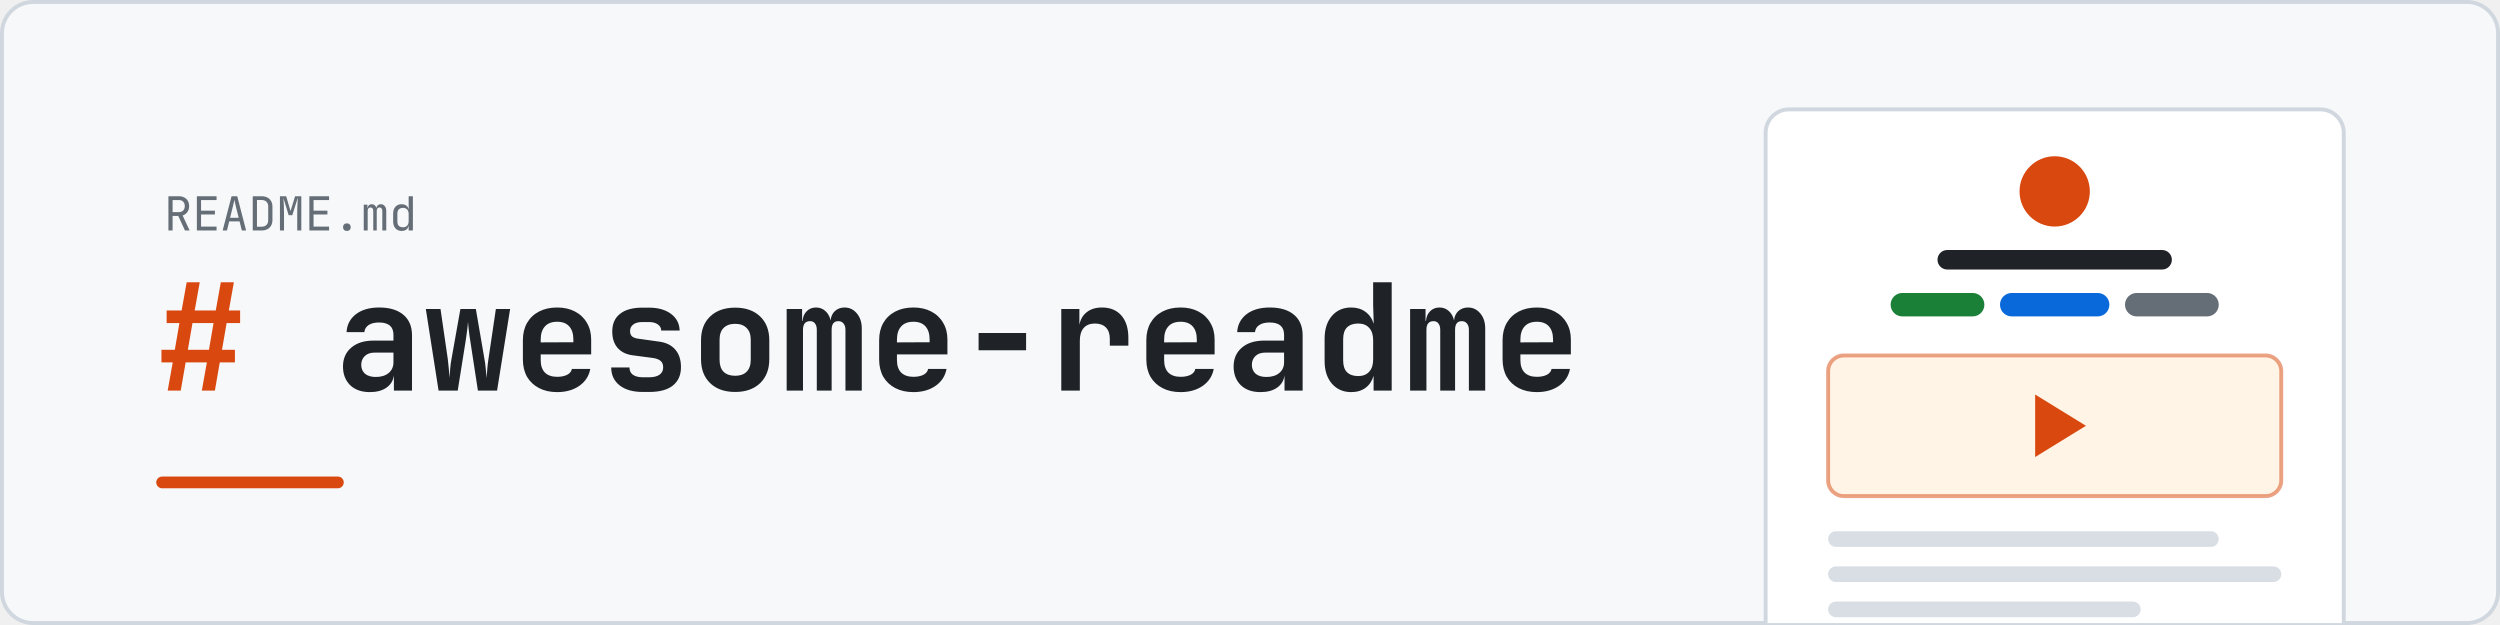
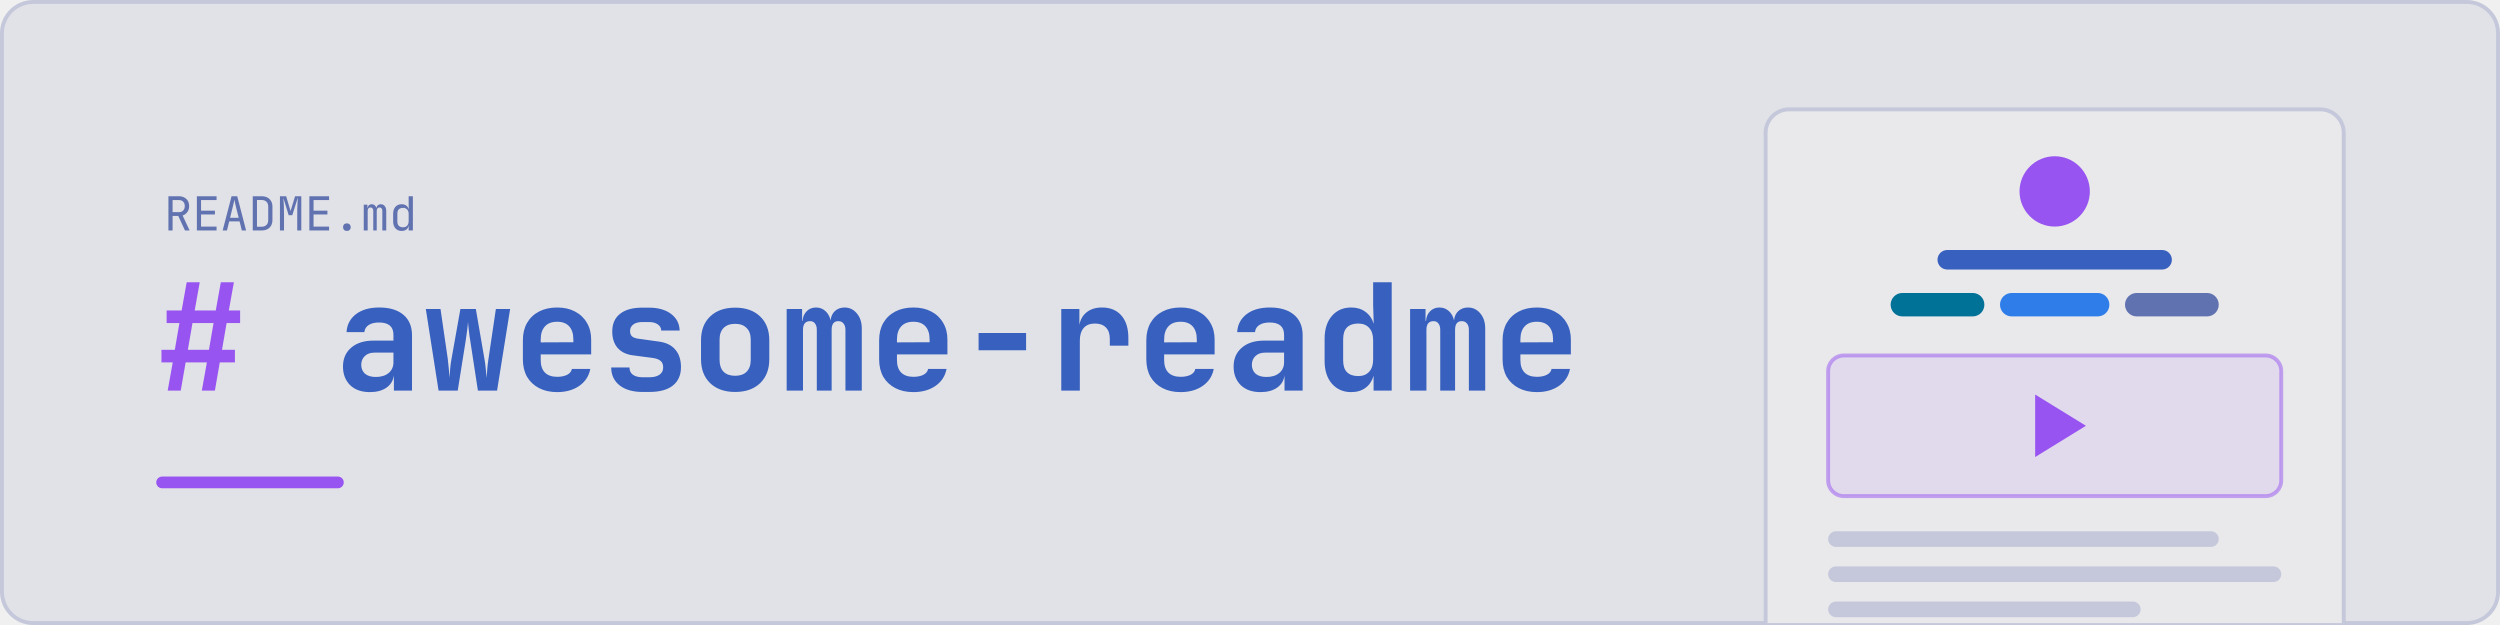
<svg xmlns="http://www.w3.org/2000/svg" width="1280" height="320" viewBox="0 0 1280 320" version="1.1" id="svg12">
  <defs id="defs1">
    <clipPath id="card">
      <rect x="1" y="1" width="1278" height="318" rx="16" id="rect1" />
    </clipPath>
  </defs>
-   <rect x="1" y="1" width="1278" height="318" rx="16" fill="#f6f8fa" stroke="#d0d7de" stroke-width="2" id="rect2" />
-   <path d="m 86.232,118 v -17.52 h 5.4 q 1.56,0 2.736,0.648 1.176,0.624 1.824,1.752 0.648,1.128 0.648,2.64 0,1.776 -0.912,3.048 -0.912,1.272 -2.424,1.776 L 97.08,118 h -2.376 l -3.432,-7.44 H 88.368 V 118 Z m 2.136,-9.384 h 3.264 q 1.344,0 2.16,-0.84 0.816,-0.864 0.816,-2.256 0,-1.416 -0.816,-2.256 -0.816,-0.84 -2.16,-0.84 H 88.368 Z M 100.8,118 v -17.52 h 10.08 v 1.968 h -7.944 v 5.424 h 7.104 v 1.92 h -7.104 v 6.24 h 7.944 V 118 Z m 13.2,0 4.56,-17.52 h 2.904 l 4.536,17.52 h -2.184 l -1.152,-4.656 h -5.304 l -1.152,4.656 z m 3.792,-6.48 h 4.416 l -1.344,-5.4 q -0.384,-1.536 -0.6,-2.568 -0.216,-1.032 -0.264,-1.344 -0.048,0.312 -0.264,1.344 -0.216,1.032 -0.6,2.544 z m 11.616,6.48 v -17.52 h 4.536 q 1.704,0 2.928,0.648 1.248,0.648 1.92,1.824 0.696,1.176 0.696,2.784 v 6.984 q 0,1.608 -0.696,2.808 -0.672,1.176 -1.92,1.824 -1.224,0.648 -2.928,0.648 z m 2.16,-1.92 h 2.376 q 1.584,0 2.472,-0.888 0.912,-0.888 0.912,-2.472 v -6.984 q 0,-1.56 -0.912,-2.448 -0.888,-0.888 -2.472,-0.888 h -2.376 z m 11.76,1.92 v -17.52 h 3.192 l 2.232,7.584 2.328,-7.584 h 3.192 V 118 h -2.088 v -8.28 q 0,-1.176 0.024,-2.688 0.048,-1.536 0.12,-3.096 0.072,-1.56 0.168,-2.808 l -2.832,9.048 h -1.872 l -2.712,-8.832 q 0.192,1.776 0.264,3.888 0.072,2.112 0.072,4.488 V 118 Z m 15.072,0 v -17.52 h 10.08 v 1.968 h -7.944 v 5.424 h 7.104 v 1.92 h -7.104 v 6.24 h 7.944 V 118 Z m 19.2,0.24 q -0.888,0 -1.44,-0.528 -0.528,-0.528 -0.528,-1.368 0,-0.888 0.528,-1.44 0.552,-0.552 1.44,-0.552 0.888,0 1.416,0.552 0.552,0.552 0.552,1.44 0,0.84 -0.552,1.368 -0.528,0.528 -1.416,0.528 z m 8.64,-0.24 v -13.2 h 1.872 v 1.752 h 0.048 q 0.12,-0.888 0.696,-1.44 0.6,-0.552 1.512,-0.552 0.864,0 1.464,0.504 0.6,0.504 0.864,1.368 h 0.024 q 0.168,-0.864 0.744,-1.368 0.6,-0.504 1.512,-0.504 1.272,0 2.016,0.96 0.768,0.936 0.768,2.448 V 118 h -2.016 v -10.056 q 0,-0.792 -0.384,-1.248 -0.384,-0.48 -1.056,-0.48 -0.648,0 -1.032,0.456 -0.384,0.456 -0.384,1.248 V 118 h -1.776 v -10.056 q 0,-0.792 -0.384,-1.248 -0.384,-0.48 -1.032,-0.48 -0.672,0 -1.056,0.456 -0.384,0.456 -0.384,1.248 V 118 Z m 19.392,0.24 q -1.968,0 -3.168,-1.32 -1.176,-1.32 -1.176,-3.576 v -3.864 q 0,-2.28 1.176,-3.6 1.176,-1.32 3.168,-1.32 1.488,0 2.448,0.744 0.984,0.744 1.176,2.016 h 0.024 l -0.048,-3 v -3.84 h 2.16 V 118 h -2.16 v -2.52 h -0.024 q -0.168,1.296 -1.128,2.04 -0.96,0.72 -2.448,0.72 z m 0.72,-1.872 q 1.344,0 2.112,-0.84 0.768,-0.84 0.768,-2.328 v -3.6 q 0,-1.488 -0.768,-2.328 -0.768,-0.84 -2.112,-0.84 -1.368,0 -2.136,0.72 -0.768,0.696 -0.768,2.328 v 3.84 q 0,1.608 0.768,2.328 0.768,0.72 2.136,0.72 z" id="text2" style="font-size:24px;font-family:'JetBrainsMono Nerd Font';fill:#656d76" aria-label="README.md" />
-   <g id="text3" style="font-weight:bold;font-size:76px;font-family:'JetBrainsMono Nerd Font';fill:#1f2328" aria-label="# awesome-readme">
-     <path style="fill:#d9480f" d="m 85.852,200 2.584,-14.44 H 82.66 v -6.46 h 6.84 l 2.356,-13.68 H 85.32 v -6.46 h 7.676 l 2.584,-14.44 h 6.688 l -2.584,14.44 h 10.792 l 2.584,-14.44 h 6.688 l -2.584,14.44 h 5.776 v 6.46 h -6.916 l -2.356,13.68 h 6.612 v 6.46 h -7.752 L 110.02,200 h -6.688 l 2.584,-14.44 H 95.048 L 92.54,200 Z m 10.336,-20.9 h 10.792 l 2.356,-13.68 H 98.544 Z" id="path12" />
+   <rect x="1" y="1" width="1278" height="318" rx="16" fill="#e1e2e7" stroke="#c4c8da" stroke-width="2" id="rect2" />
+   <path d="m 86.232,118 v -17.52 h 5.4 q 1.56,0 2.736,0.648 1.176,0.624 1.824,1.752 0.648,1.128 0.648,2.64 0,1.776 -0.912,3.048 -0.912,1.272 -2.424,1.776 L 97.08,118 h -2.376 l -3.432,-7.44 H 88.368 V 118 Z m 2.136,-9.384 h 3.264 q 1.344,0 2.16,-0.84 0.816,-0.864 0.816,-2.256 0,-1.416 -0.816,-2.256 -0.816,-0.84 -2.16,-0.84 H 88.368 Z M 100.8,118 v -17.52 h 10.08 v 1.968 h -7.944 v 5.424 h 7.104 v 1.92 h -7.104 v 6.24 h 7.944 V 118 Z m 13.2,0 4.56,-17.52 h 2.904 l 4.536,17.52 h -2.184 l -1.152,-4.656 h -5.304 l -1.152,4.656 z m 3.792,-6.48 h 4.416 l -1.344,-5.4 q -0.384,-1.536 -0.6,-2.568 -0.216,-1.032 -0.264,-1.344 -0.048,0.312 -0.264,1.344 -0.216,1.032 -0.6,2.544 z m 11.616,6.48 v -17.52 h 4.536 q 1.704,0 2.928,0.648 1.248,0.648 1.92,1.824 0.696,1.176 0.696,2.784 v 6.984 q 0,1.608 -0.696,2.808 -0.672,1.176 -1.92,1.824 -1.224,0.648 -2.928,0.648 z m 2.16,-1.92 h 2.376 q 1.584,0 2.472,-0.888 0.912,-0.888 0.912,-2.472 v -6.984 q 0,-1.56 -0.912,-2.448 -0.888,-0.888 -2.472,-0.888 h -2.376 z m 11.76,1.92 v -17.52 h 3.192 l 2.232,7.584 2.328,-7.584 h 3.192 V 118 h -2.088 v -8.28 q 0,-1.176 0.024,-2.688 0.048,-1.536 0.12,-3.096 0.072,-1.56 0.168,-2.808 l -2.832,9.048 h -1.872 l -2.712,-8.832 q 0.192,1.776 0.264,3.888 0.072,2.112 0.072,4.488 V 118 Z m 15.072,0 v -17.52 h 10.08 v 1.968 h -7.944 v 5.424 h 7.104 v 1.92 h -7.104 v 6.24 h 7.944 V 118 Z m 19.2,0.24 q -0.888,0 -1.44,-0.528 -0.528,-0.528 -0.528,-1.368 0,-0.888 0.528,-1.44 0.552,-0.552 1.44,-0.552 0.888,0 1.416,0.552 0.552,0.552 0.552,1.44 0,0.84 -0.552,1.368 -0.528,0.528 -1.416,0.528 z m 8.64,-0.24 v -13.2 h 1.872 v 1.752 h 0.048 q 0.12,-0.888 0.696,-1.44 0.6,-0.552 1.512,-0.552 0.864,0 1.464,0.504 0.6,0.504 0.864,1.368 h 0.024 q 0.168,-0.864 0.744,-1.368 0.6,-0.504 1.512,-0.504 1.272,0 2.016,0.96 0.768,0.936 0.768,2.448 V 118 h -2.016 v -10.056 q 0,-0.792 -0.384,-1.248 -0.384,-0.48 -1.056,-0.48 -0.648,0 -1.032,0.456 -0.384,0.456 -0.384,1.248 V 118 h -1.776 v -10.056 q 0,-0.792 -0.384,-1.248 -0.384,-0.48 -1.032,-0.48 -0.672,0 -1.056,0.456 -0.384,0.456 -0.384,1.248 V 118 Z m 19.392,0.24 q -1.968,0 -3.168,-1.32 -1.176,-1.32 -1.176,-3.576 v -3.864 q 0,-2.28 1.176,-3.6 1.176,-1.32 3.168,-1.32 1.488,0 2.448,0.744 0.984,0.744 1.176,2.016 h 0.024 l -0.048,-3 v -3.84 h 2.16 V 118 h -2.16 v -2.52 h -0.024 q -0.168,1.296 -1.128,2.04 -0.96,0.72 -2.448,0.72 z m 0.72,-1.872 q 1.344,0 2.112,-0.84 0.768,-0.84 0.768,-2.328 v -3.6 q 0,-1.488 -0.768,-2.328 -0.768,-0.84 -2.112,-0.84 -1.368,0 -2.136,0.72 -0.768,0.696 -0.768,2.328 v 3.84 q 0,1.608 0.768,2.328 0.768,0.72 2.136,0.72 z" id="text2" style="fill:#6172b0" aria-label="README.md" />
+   <g id="text3" style="fill:#3760bf" aria-label="# awesome-readme">
+     <path style="fill:#9854f1" d="m 85.852,200 2.584,-14.44 H 82.66 v -6.46 h 6.84 l 2.356,-13.68 H 85.32 v -6.46 h 7.676 l 2.584,-14.44 h 6.688 l -2.584,14.44 h 10.792 l 2.584,-14.44 h 6.688 l -2.584,14.44 h 5.776 v 6.46 h -6.916 l -2.356,13.68 h 6.612 v 6.46 h -7.752 L 110.02,200 h -6.688 l 2.584,-14.44 H 95.048 L 92.54,200 Z m 10.336,-20.9 h 10.792 l 2.356,-13.68 H 98.544 Z" id="path12" />
    <path d="m 189.364,200.76 q -6.384,0 -10.108,-3.572 -3.648,-3.648 -3.648,-9.5 0,-6.08 4.18,-9.652 4.18,-3.648 11.476,-3.648 h 10.184 v -2.964 q 0,-6.308 -7.372,-6.308 -3.344,0 -5.32,1.292 -1.976,1.292 -2.204,3.648 h -9.12 q 0.304,-5.624 4.712,-9.12 4.484,-3.496 12.008,-3.496 7.98,0 12.388,3.724 4.408,3.724 4.408,10.488 V 200 h -9.272 v -7.828 q -0.532,4.028 -3.8,6.308 -3.268,2.28 -8.512,2.28 z m 3.04,-7.752 q 4.18,0 6.612,-2.052 2.432,-2.052 2.432,-5.472 v -4.94 h -9.728 q -3.116,0 -4.94,1.748 -1.824,1.748 -1.824,4.484 0,2.812 1.9,4.56 1.976,1.672 5.548,1.672 z m 32.148,6.992 -6.536,-41.8 h 7.524 l 3.724,25.612 q 0.304,2.356 0.532,5.092 0.228,2.736 0.38,4.56 0.076,-1.824 0.304,-4.56 0.228,-2.736 0.684,-5.092 l 4.56,-25.612 h 7.904 l 4.408,25.612 q 0.456,2.356 0.684,5.168 0.304,2.736 0.456,4.56 0.152,-1.824 0.304,-4.56 0.228,-2.812 0.608,-5.168 l 3.8,-25.612 h 7.296 l -6.688,41.8 h -9.804 l -3.952,-25.764 q -0.38,-2.128 -0.684,-4.864 -0.304,-2.812 -0.456,-4.56 -0.076,1.748 -0.456,4.56 -0.38,2.736 -0.684,4.864 l -4.104,25.764 z m 60.724,0.76 q -5.32,0 -9.272,-2.052 -3.952,-2.052 -6.156,-5.776 -2.128,-3.8 -2.128,-8.892 v -9.88 q 0,-5.092 2.128,-8.816 2.204,-3.8 6.156,-5.852 3.952,-2.052 9.272,-2.052 5.244,0 9.12,2.052 3.952,2.052 6.08,5.776 2.204,3.648 2.204,8.588 v 7.6 h -25.84 v 2.888 q 0,4.256 2.204,6.46 2.204,2.128 6.232,2.128 2.964,0 5.016,-0.988 2.128,-1.064 2.508,-3.04 h 9.424 q -0.988,5.396 -5.624,8.664 -4.636,3.192 -11.324,3.192 z m -8.436,-26.904 v 1.444 l 16.72,-0.076 v -1.444 q 0,-4.332 -2.128,-6.688 -2.128,-2.356 -6.156,-2.356 -4.18,0 -6.308,2.432 -2.128,2.356 -2.128,6.688 z m 52.212,26.828 q -7.448,0 -11.78,-3.344 -4.332,-3.42 -4.332,-9.196 h 9.348 q 0,2.432 1.748,3.724 1.824,1.292 5.016,1.292 h 3.344 q 3.42,0 5.244,-1.292 1.9,-1.292 1.9,-3.724 0,-2.28 -1.292,-3.344 -1.292,-1.14 -3.952,-1.52 l -10.412,-1.368 q -5.016,-0.684 -7.752,-3.876 -2.66,-3.192 -2.66,-8.284 0,-5.928 3.952,-9.044 3.952,-3.192 11.4,-3.192 h 3.496 q 6.992,0 11.248,3.192 4.256,3.192 4.408,8.512 h -9.424 q -0.076,-1.976 -1.748,-3.116 -1.672,-1.216 -4.484,-1.216 h -3.496 q -3.04,0 -4.636,1.292 -1.596,1.216 -1.596,3.344 0,1.9 1.14,2.812 1.216,0.912 3.496,1.14 l 9.804,1.368 q 5.776,0.684 8.664,4.104 2.964,3.344 2.964,9.044 0,6.08 -4.18,9.424 -4.104,3.268 -12.084,3.268 z m 47.348,0 q -8.056,0 -12.768,-4.484 -4.712,-4.56 -4.712,-12.236 v -9.728 q 0,-7.752 4.712,-12.236 4.712,-4.484 12.768,-4.484 8.056,0 12.768,4.484 4.712,4.484 4.712,12.236 v 9.728 q 0,7.676 -4.712,12.236 -4.712,4.484 -12.768,4.484 z m 0,-8.284 q 3.8,0 5.852,-2.052 2.128,-2.128 2.128,-6.08 v -10.336 q 0,-3.952 -2.128,-6.004 -2.052,-2.128 -5.852,-2.128 -3.8,0 -5.928,2.128 -2.052,2.052 -2.052,6.004 v 10.336 q 0,3.952 2.052,6.08 2.128,2.052 5.928,2.052 z m 26.372,7.6 v -41.8 h 7.904 v 6.08 h 0.228 q 0.228,-3.04 2.128,-4.94 1.9,-1.9 4.788,-1.9 2.812,0 4.788,1.824 1.976,1.748 2.66,4.788 0.304,-3.04 2.204,-4.788 1.976,-1.824 4.94,-1.824 3.8,0 6.308,3.04 2.508,2.964 2.508,7.676 V 200 h -8.36 v -31.16 q 0,-2.052 -0.988,-3.192 -0.912,-1.216 -2.66,-1.216 -3.42,0 -3.42,4.408 V 200 h -7.6 v -31.16 q 0,-2.052 -0.912,-3.192 -0.836,-1.216 -2.508,-1.216 -3.648,0 -3.648,4.408 V 200 Z m 64.904,0.76 q -5.32,0 -9.272,-2.052 -3.952,-2.052 -6.156,-5.776 -2.128,-3.8 -2.128,-8.892 v -9.88 q 0,-5.092 2.128,-8.816 2.204,-3.8 6.156,-5.852 3.952,-2.052 9.272,-2.052 5.244,0 9.12,2.052 3.952,2.052 6.08,5.776 2.204,3.648 2.204,8.588 v 7.6 h -25.84 v 2.888 q 0,4.256 2.204,6.46 2.204,2.128 6.232,2.128 2.964,0 5.016,-0.988 2.128,-1.064 2.508,-3.04 h 9.424 q -0.988,5.396 -5.624,8.664 -4.636,3.192 -11.324,3.192 z m -8.436,-26.904 v 1.444 l 16.72,-0.076 v -1.444 q 0,-4.332 -2.128,-6.688 -2.128,-2.356 -6.156,-2.356 -4.18,0 -6.308,2.432 -2.128,2.356 -2.128,6.688 z m 41.8,5.472 v -8.816 h 24.32 v 8.816 z M 543.372,200 v -41.8 h 9.272 v 8.132 q 0.76,-4.104 3.724,-6.46 3.04,-2.432 7.828,-2.432 6.384,0 9.956,4.104 3.572,4.104 3.572,11.476 v 3.952 h -9.5 v -3.496 q 0,-3.8 -1.976,-5.776 -1.976,-2.052 -5.624,-2.052 -3.8,0 -5.776,2.28 -1.976,2.28 -1.976,6.46 V 200 Z m 61.104,0.76 q -5.32,0 -9.272,-2.052 -3.952,-2.052 -6.156,-5.776 -2.128,-3.8 -2.128,-8.892 v -9.88 q 0,-5.092 2.128,-8.816 2.204,-3.8 6.156,-5.852 3.952,-2.052 9.272,-2.052 5.244,0 9.12,2.052 3.952,2.052 6.08,5.776 2.204,3.648 2.204,8.588 v 7.6 h -25.84 v 2.888 q 0,4.256 2.204,6.46 2.204,2.128 6.232,2.128 2.964,0 5.016,-0.988 2.128,-1.064 2.508,-3.04 h 9.424 q -0.988,5.396 -5.624,8.664 -4.636,3.192 -11.324,3.192 z m -8.436,-26.904 v 1.444 l 16.72,-0.076 v -1.444 q 0,-4.332 -2.128,-6.688 -2.128,-2.356 -6.156,-2.356 -4.18,0 -6.308,2.432 -2.128,2.356 -2.128,6.688 z m 49.324,26.904 q -6.384,0 -10.108,-3.572 -3.648,-3.648 -3.648,-9.5 0,-6.08 4.18,-9.652 4.18,-3.648 11.476,-3.648 h 10.184 v -2.964 q 0,-6.308 -7.372,-6.308 -3.344,0 -5.32,1.292 -1.976,1.292 -2.204,3.648 h -9.12 q 0.304,-5.624 4.712,-9.12 4.484,-3.496 12.008,-3.496 7.98,0 12.388,3.724 4.408,3.724 4.408,10.488 V 200 h -9.272 v -7.828 q -0.532,4.028 -3.8,6.308 -3.268,2.28 -8.512,2.28 z m 3.04,-7.752 q 4.18,0 6.612,-2.052 2.432,-2.052 2.432,-5.472 v -4.94 h -9.728 q -3.116,0 -4.94,1.748 -1.824,1.748 -1.824,4.484 0,2.812 1.9,4.56 1.976,1.672 5.548,1.672 z m 43.396,7.752 q -6.08,0 -9.88,-4.332 -3.724,-4.332 -3.724,-11.628 v -11.324 q 0,-7.372 3.724,-11.704 3.724,-4.332 9.88,-4.332 4.332,0 7.296,2.204 3.04,2.204 4.256,6.156 l -0.304,-9.576 V 144.52 h 9.5 V 200 h -9.272 v -7.6 q -1.14,3.952 -4.104,6.156 -2.964,2.204 -7.372,2.204 z m 3.572,-8.208 q 3.648,0 5.624,-2.204 2.052,-2.204 2.052,-6.232 v -10.032 q 0,-4.028 -2.052,-6.232 -1.976,-2.204 -5.624,-2.204 -3.648,0 -5.7,1.976 -1.976,1.976 -1.976,6.08 v 10.792 q 0,4.104 1.976,6.08 2.052,1.976 5.7,1.976 z M 721.972,200 v -41.8 h 7.904 v 6.08 h 0.228 q 0.228,-3.04 2.128,-4.94 1.9,-1.9 4.788,-1.9 2.812,0 4.788,1.824 1.976,1.748 2.66,4.788 0.304,-3.04 2.204,-4.788 1.976,-1.824 4.94,-1.824 3.8,0 6.308,3.04 2.508,2.964 2.508,7.676 V 200 h -8.36 v -31.16 q 0,-2.052 -0.988,-3.192 -0.912,-1.216 -2.66,-1.216 -3.42,0 -3.42,4.408 V 200 h -7.6 v -31.16 q 0,-2.052 -0.912,-3.192 -0.836,-1.216 -2.508,-1.216 -3.648,0 -3.648,4.408 V 200 Z m 64.904,0.76 q -5.32,0 -9.272,-2.052 -3.952,-2.052 -6.156,-5.776 -2.128,-3.8 -2.128,-8.892 v -9.88 q 0,-5.092 2.128,-8.816 2.204,-3.8 6.156,-5.852 3.952,-2.052 9.272,-2.052 5.244,0 9.12,2.052 3.952,2.052 6.08,5.776 2.204,3.648 2.204,8.588 v 7.6 h -25.84 v 2.888 q 0,4.256 2.204,6.46 2.204,2.128 6.232,2.128 2.964,0 5.016,-0.988 2.128,-1.064 2.508,-3.04 h 9.424 q -0.988,5.396 -5.624,8.664 -4.636,3.192 -11.324,3.192 z m -8.436,-26.904 v 1.444 l 16.72,-0.076 v -1.444 q 0,-4.332 -2.128,-6.688 -2.128,-2.356 -6.156,-2.356 -4.18,0 -6.308,2.432 -2.128,2.356 -2.128,6.688 z" id="path13" />
  </g>
-   <rect x="80" y="244" width="96" height="6" rx="3" fill="#d9480f" id="rect3" />
+   <rect x="80" y="244" width="96" height="6" rx="3" fill="#9854f1" id="rect3" />
  <g clip-path="url(#card)" id="g12">
-     <rect x="904" y="56" width="296" height="300" rx="12" fill="#ffffff" stroke="#d0d7de" stroke-width="2" id="rect4" />
-     <circle cx="1052" cy="98" r="18" fill="#d9480f" id="circle4" />
-     <rect x="992" y="128" width="120" height="10" rx="5" fill="#1f2328" id="rect5" />
-     <rect x="968" y="150" width="48" height="12" rx="6" fill="#1a7f37" id="rect6" />
-     <rect x="1024" y="150" width="56" height="12" rx="6" fill="#0969da" id="rect7" />
-     <rect x="1088" y="150" width="48" height="12" rx="6" fill="#656d76" id="rect8" />
-     <rect x="936" y="182" width="232" height="72" rx="8" fill="#fff4e6" stroke="#d9480f" stroke-opacity="0.5" stroke-width="2" id="rect9" />
-     <path d="M1042 202 l26 16 l-26 16 z" fill="#d9480f" id="path9" />
-     <rect x="936" y="272" width="200" height="8" rx="4" fill="#d8dee4" id="rect10" />
-     <rect x="936" y="290" width="232" height="8" rx="4" fill="#d8dee4" id="rect11" />
-     <rect x="936" y="308" width="160" height="8" rx="4" fill="#d8dee4" id="rect12" />
+     <rect x="904" y="56" width="296" height="300" rx="12" fill="#e9e9ec" stroke="#c4c8da" stroke-width="2" id="rect4" />
+     <circle cx="1052" cy="98" r="18" fill="#9854f1" id="circle4" />
+     <rect x="992" y="128" width="120" height="10" rx="5" fill="#3760bf" id="rect5" />
+     <rect x="968" y="150" width="48" height="12" rx="6" fill="#007197" id="rect6" />
+     <rect x="1024" y="150" width="56" height="12" rx="6" fill="#2e7de9" id="rect7" />
+     <rect x="1088" y="150" width="48" height="12" rx="6" fill="#6172b0" id="rect8" />
+     <rect x="936" y="182" width="232" height="72" rx="8" fill="#e1daed" stroke="#9854f1" stroke-opacity="0.5" stroke-width="2" id="rect9" />
+     <path d="M1042 202 l26 16 l-26 16 z" fill="#9854f1" id="path9" />
+     <rect x="936" y="272" width="200" height="8" rx="4" fill="#c4c8da" id="rect10" />
+     <rect x="936" y="290" width="232" height="8" rx="4" fill="#c4c8da" id="rect11" />
+     <rect x="936" y="308" width="160" height="8" rx="4" fill="#c4c8da" id="rect12" />
  </g>
</svg>
